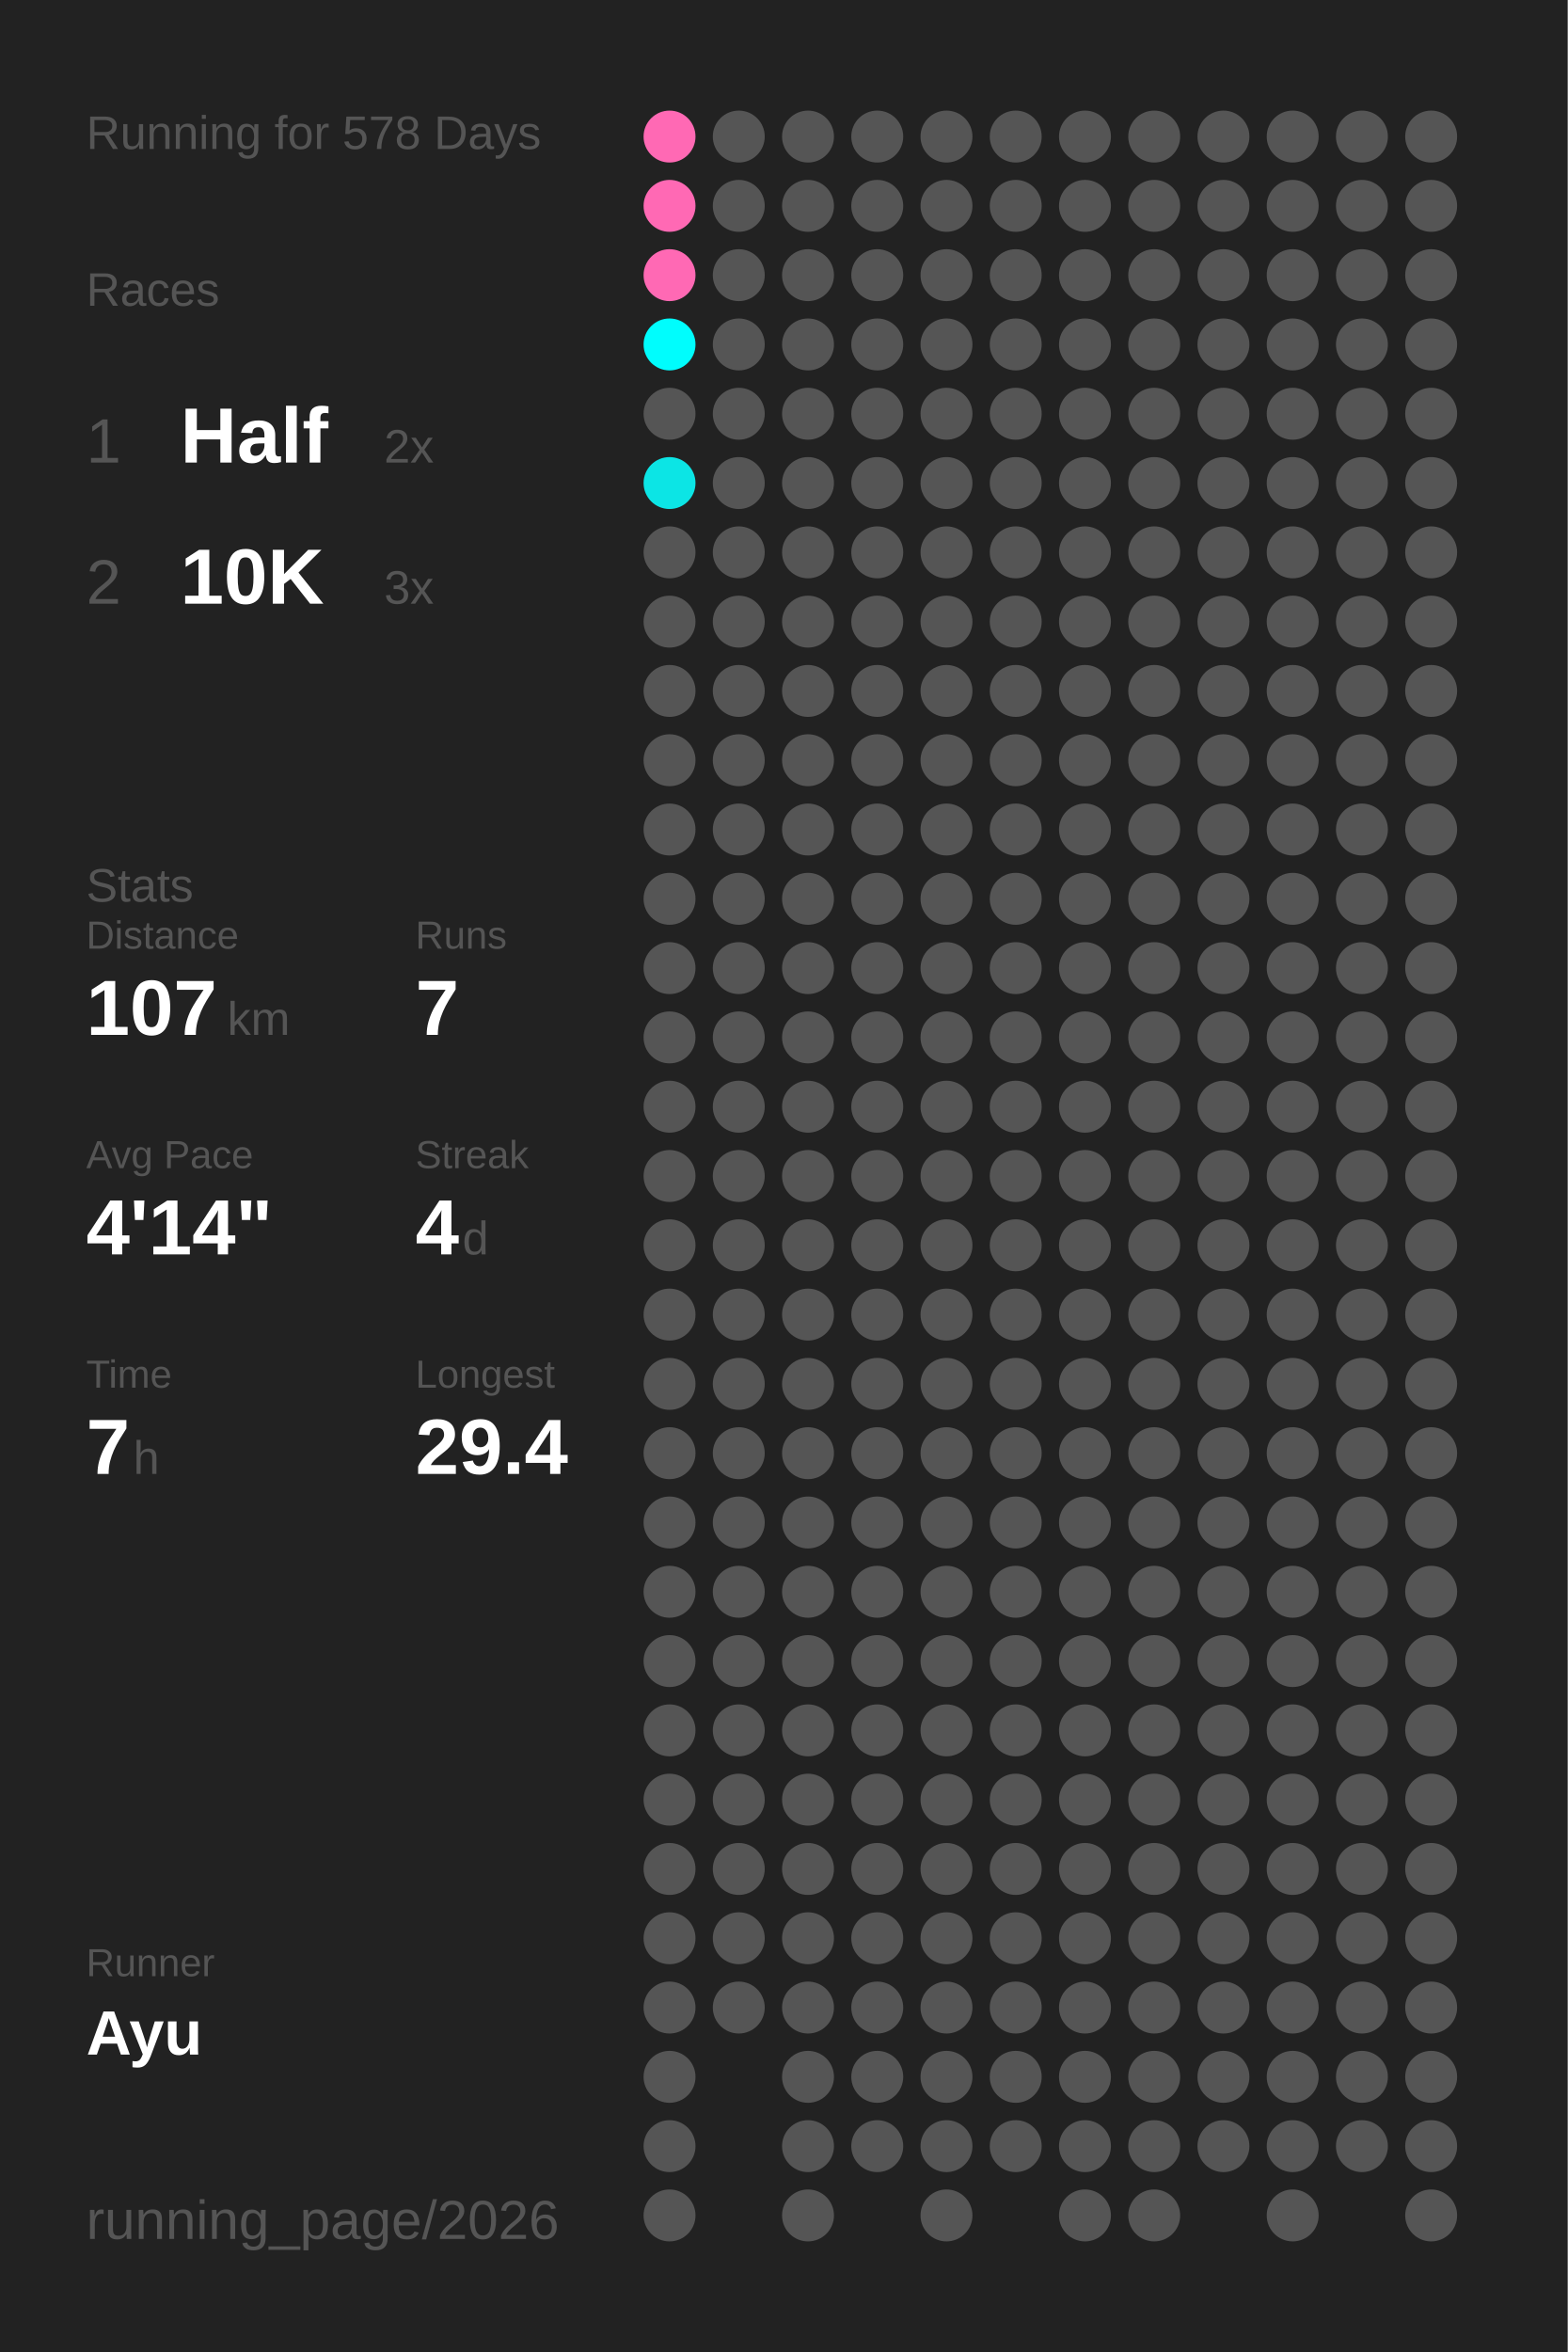
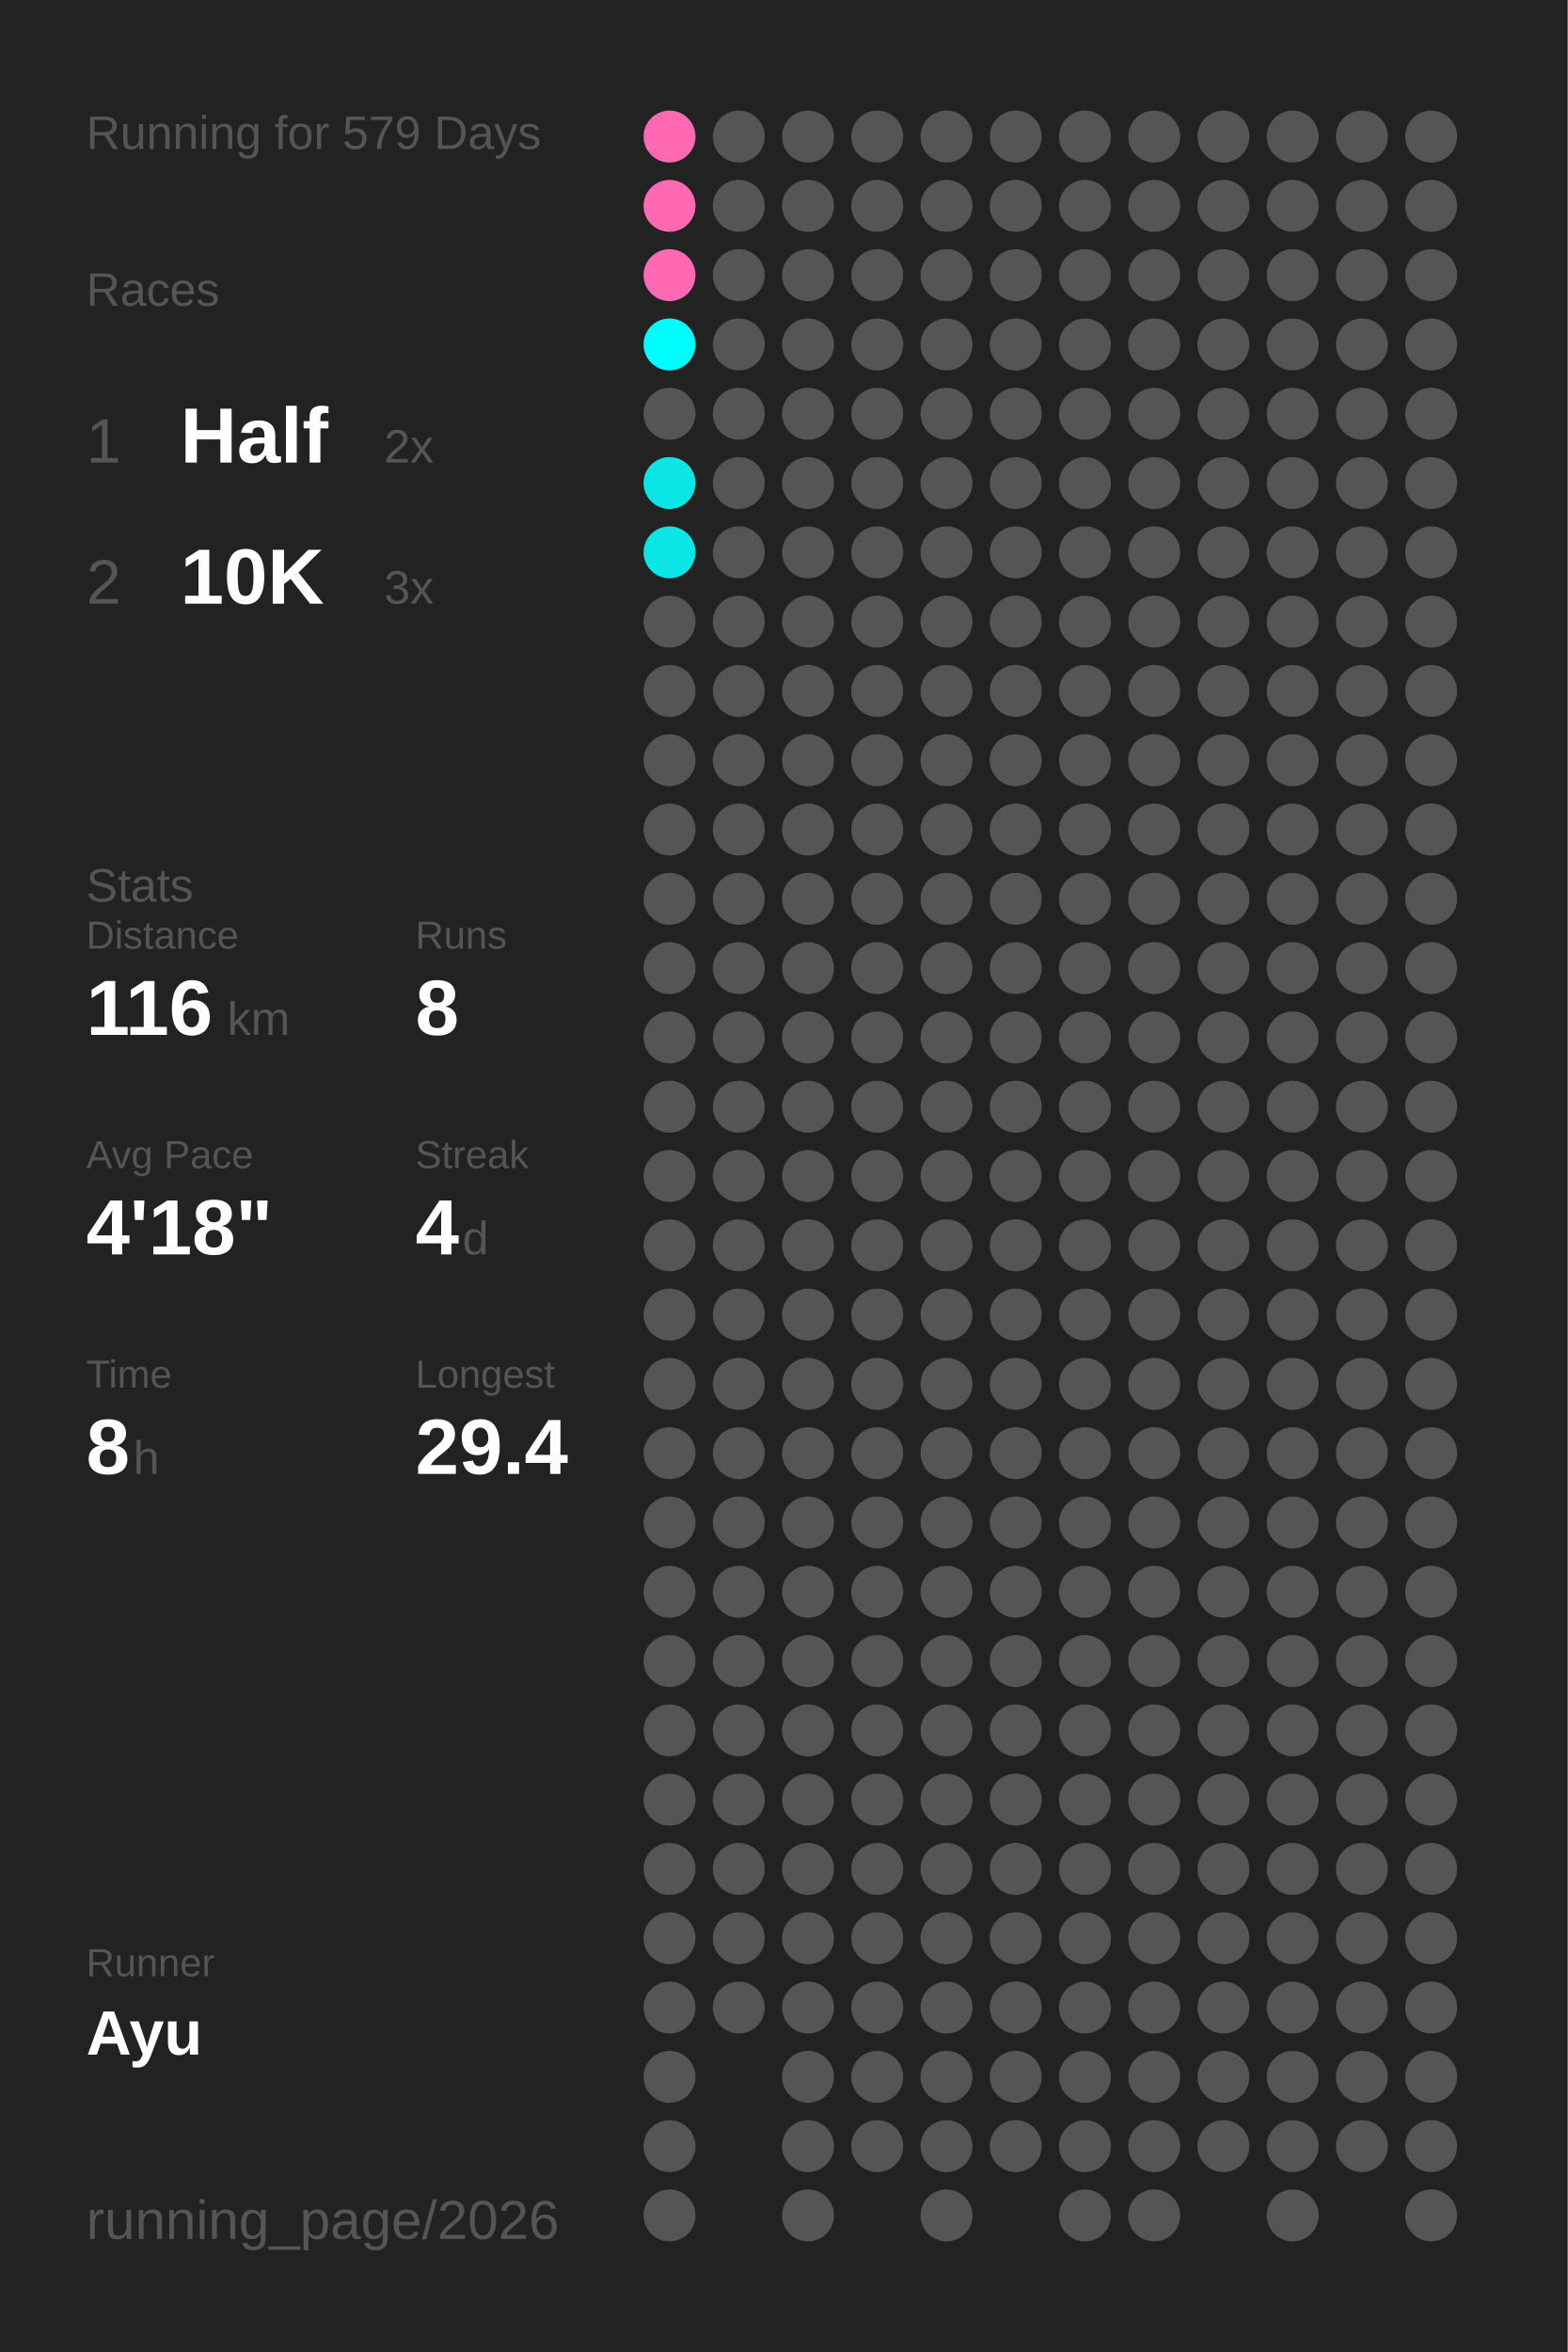
<svg xmlns="http://www.w3.org/2000/svg" baseProfile="full" height="300mm" version="1.1" viewBox="0,0,200,300" width="200mm">
  <defs />
  <rect fill="#222222" height="300" width="200" x="0" y="0" />
-   <text fill="#555555" style="font-size:6px; font-family:Arial;" x="11" y="19">Running for 578 Days</text>
+   <text fill="#555555" style="font-size:6px; font-family:Arial;" x="11" y="19">Running for 579 Days</text>
  <text fill="#555555" style="font-size:6px; font-family:Arial;" x="11" y="39">Races</text>
  <text fill="#555555" style="font-size:8px; font-family:Arial;" x="11" y="59">1</text>
  <text fill="#FFFFFF" style="font-size:10px; font-family:Arial; font-weight:bold;" x="23" y="59">Half</text>
  <text fill="#555555" style="font-size:6px; font-family:Arial;" x="49" y="59">2x</text>
  <text fill="#555555" style="font-size:8px; font-family:Arial;" x="11" y="77">2</text>
  <text fill="#FFFFFF" style="font-size:10px; font-family:Arial; font-weight:bold;" x="23" y="77">10K</text>
  <text fill="#555555" style="font-size:6px; font-family:Arial;" x="49" y="77">3x</text>
  <text fill="#555555" style="font-size:6px; font-family:Arial;" x="11" y="115">Stats</text>
  <text fill="#555555" style="font-size:5px; font-family:Arial;" x="11" y="121">Distance</text>
-   <text fill="#FFFFFF" style="font-size:10px; font-family:Arial; font-weight:bold;" x="11" y="132">107</text>
+   <text fill="#FFFFFF" style="font-size:10px; font-family:Arial; font-weight:bold;" x="11" y="132">116</text>
  <text fill="#555555" style="font-size:6px; font-family:Arial;" x="29" y="132">km</text>
  <text fill="#555555" style="font-size:5px; font-family:Arial;" x="53" y="121">Runs</text>
-   <text fill="#FFFFFF" style="font-size:10px; font-family:Arial; font-weight:bold;" x="53" y="132">7</text>
+   <text fill="#FFFFFF" style="font-size:10px; font-family:Arial; font-weight:bold;" x="53" y="132">8</text>
  <text fill="#555555" style="font-size:5px; font-family:Arial;" x="11" y="149">Avg Pace</text>
-   <text fill="#FFFFFF" style="font-size:10px; font-family:Arial; font-weight:bold;" x="11" y="160">4'14"</text>
+   <text fill="#FFFFFF" style="font-size:10px; font-family:Arial; font-weight:bold;" x="11" y="160">4'18"</text>
  <text fill="#555555" style="font-size:5px; font-family:Arial;" x="53" y="149">Streak</text>
  <text fill="#FFFFFF" style="font-size:10px; font-family:Arial; font-weight:bold;" x="53" y="160">4</text>
  <text fill="#555555" style="font-size:6px; font-family:Arial;" x="59" y="160">d</text>
  <text fill="#555555" style="font-size:5px; font-family:Arial;" x="11" y="177">Time</text>
-   <text fill="#FFFFFF" style="font-size:10px; font-family:Arial; font-weight:bold;" x="11" y="188">7</text>
+   <text fill="#FFFFFF" style="font-size:10px; font-family:Arial; font-weight:bold;" x="11" y="188">8</text>
  <text fill="#555555" style="font-size:6px; font-family:Arial;" x="17" y="188">h</text>
  <text fill="#555555" style="font-size:5px; font-family:Arial;" x="53" y="177">Longest</text>
  <text fill="#FFFFFF" style="font-size:10px; font-family:Arial; font-weight:bold;" x="53" y="188">29.4</text>
  <text fill="#555555" style="font-size:5px; font-family:Arial;" x="11" y="252.065">Runner</text>
  <text fill="#FFFFFF" style="font-size:8px; font-family:Arial; font-weight:bold;" x="11" y="262.065">Ayu</text>
  <text fill="#555555" style="font-size:7px; font-family:Arial;" x="11" y="285.581">running_page/2026</text>
  <circle cx="85.417" cy="17.419" fill="#ff69b4" r="3.312" />
  <circle cx="85.417" cy="26.258" fill="#ff69b4" r="3.312" />
  <circle cx="85.417" cy="35.097" fill="#ff69b4" r="3.312" />
  <circle cx="85.417" cy="43.935" fill="#00fdfd" r="3.312" />
  <circle cx="85.417" cy="52.774" fill="#555555" r="3.312" />
  <circle cx="85.417" cy="61.613" fill="#0ce5e5" r="3.312" />
-   <circle cx="85.417" cy="70.452" fill="#555555" r="3.312" />
+   <circle cx="85.417" cy="70.452" fill="#0ce5e5" r="3.312" />
  <circle cx="85.417" cy="79.29" fill="#555555" r="3.312" />
  <circle cx="85.417" cy="88.129" fill="#555555" r="3.312" />
  <circle cx="85.417" cy="96.968" fill="#555555" r="3.312" />
  <circle cx="85.417" cy="105.806" fill="#555555" r="3.312" />
  <circle cx="85.417" cy="114.645" fill="#555555" r="3.312" />
  <circle cx="85.417" cy="123.484" fill="#555555" r="3.312" />
  <circle cx="85.417" cy="132.323" fill="#555555" r="3.312" />
  <circle cx="85.417" cy="141.161" fill="#555555" r="3.312" />
  <circle cx="85.417" cy="150" fill="#555555" r="3.312" />
  <circle cx="85.417" cy="158.839" fill="#555555" r="3.312" />
  <circle cx="85.417" cy="167.677" fill="#555555" r="3.312" />
  <circle cx="85.417" cy="176.516" fill="#555555" r="3.312" />
  <circle cx="85.417" cy="185.355" fill="#555555" r="3.312" />
  <circle cx="85.417" cy="194.194" fill="#555555" r="3.312" />
  <circle cx="85.417" cy="203.032" fill="#555555" r="3.312" />
  <circle cx="85.417" cy="211.871" fill="#555555" r="3.312" />
  <circle cx="85.417" cy="220.71" fill="#555555" r="3.312" />
  <circle cx="85.417" cy="229.548" fill="#555555" r="3.312" />
  <circle cx="85.417" cy="238.387" fill="#555555" r="3.312" />
  <circle cx="85.417" cy="247.226" fill="#555555" r="3.312" />
  <circle cx="85.417" cy="256.065" fill="#555555" r="3.312" />
  <circle cx="85.417" cy="264.903" fill="#555555" r="3.312" />
  <circle cx="85.417" cy="273.742" fill="#555555" r="3.312" />
  <circle cx="85.417" cy="282.581" fill="#555555" r="3.312" />
  <circle cx="94.25" cy="17.419" fill="#555555" r="3.312" />
  <circle cx="94.25" cy="26.258" fill="#555555" r="3.312" />
  <circle cx="94.25" cy="35.097" fill="#555555" r="3.312" />
  <circle cx="94.25" cy="43.935" fill="#555555" r="3.312" />
  <circle cx="94.25" cy="52.774" fill="#555555" r="3.312" />
  <circle cx="94.25" cy="61.613" fill="#555555" r="3.312" />
  <circle cx="94.25" cy="70.452" fill="#555555" r="3.312" />
  <circle cx="94.25" cy="79.29" fill="#555555" r="3.312" />
  <circle cx="94.25" cy="88.129" fill="#555555" r="3.312" />
  <circle cx="94.25" cy="96.968" fill="#555555" r="3.312" />
  <circle cx="94.25" cy="105.806" fill="#555555" r="3.312" />
  <circle cx="94.25" cy="114.645" fill="#555555" r="3.312" />
  <circle cx="94.25" cy="123.484" fill="#555555" r="3.312" />
  <circle cx="94.25" cy="132.323" fill="#555555" r="3.312" />
  <circle cx="94.25" cy="141.161" fill="#555555" r="3.312" />
  <circle cx="94.25" cy="150" fill="#555555" r="3.312" />
  <circle cx="94.25" cy="158.839" fill="#555555" r="3.312" />
  <circle cx="94.25" cy="167.677" fill="#555555" r="3.312" />
  <circle cx="94.25" cy="176.516" fill="#555555" r="3.312" />
  <circle cx="94.25" cy="185.355" fill="#555555" r="3.312" />
  <circle cx="94.25" cy="194.194" fill="#555555" r="3.312" />
  <circle cx="94.25" cy="203.032" fill="#555555" r="3.312" />
  <circle cx="94.25" cy="211.871" fill="#555555" r="3.312" />
  <circle cx="94.25" cy="220.71" fill="#555555" r="3.312" />
  <circle cx="94.25" cy="229.548" fill="#555555" r="3.312" />
  <circle cx="94.25" cy="238.387" fill="#555555" r="3.312" />
  <circle cx="94.25" cy="247.226" fill="#555555" r="3.312" />
  <circle cx="94.25" cy="256.065" fill="#555555" r="3.312" />
  <circle cx="103.083" cy="17.419" fill="#555555" r="3.312" />
  <circle cx="103.083" cy="26.258" fill="#555555" r="3.312" />
  <circle cx="103.083" cy="35.097" fill="#555555" r="3.312" />
  <circle cx="103.083" cy="43.935" fill="#555555" r="3.312" />
  <circle cx="103.083" cy="52.774" fill="#555555" r="3.312" />
  <circle cx="103.083" cy="61.613" fill="#555555" r="3.312" />
  <circle cx="103.083" cy="70.452" fill="#555555" r="3.312" />
  <circle cx="103.083" cy="79.29" fill="#555555" r="3.312" />
  <circle cx="103.083" cy="88.129" fill="#555555" r="3.312" />
  <circle cx="103.083" cy="96.968" fill="#555555" r="3.312" />
  <circle cx="103.083" cy="105.806" fill="#555555" r="3.312" />
  <circle cx="103.083" cy="114.645" fill="#555555" r="3.312" />
  <circle cx="103.083" cy="123.484" fill="#555555" r="3.312" />
  <circle cx="103.083" cy="132.323" fill="#555555" r="3.312" />
  <circle cx="103.083" cy="141.161" fill="#555555" r="3.312" />
  <circle cx="103.083" cy="150" fill="#555555" r="3.312" />
  <circle cx="103.083" cy="158.839" fill="#555555" r="3.312" />
  <circle cx="103.083" cy="167.677" fill="#555555" r="3.312" />
  <circle cx="103.083" cy="176.516" fill="#555555" r="3.312" />
  <circle cx="103.083" cy="185.355" fill="#555555" r="3.312" />
  <circle cx="103.083" cy="194.194" fill="#555555" r="3.312" />
  <circle cx="103.083" cy="203.032" fill="#555555" r="3.312" />
  <circle cx="103.083" cy="211.871" fill="#555555" r="3.312" />
  <circle cx="103.083" cy="220.71" fill="#555555" r="3.312" />
  <circle cx="103.083" cy="229.548" fill="#555555" r="3.312" />
  <circle cx="103.083" cy="238.387" fill="#555555" r="3.312" />
  <circle cx="103.083" cy="247.226" fill="#555555" r="3.312" />
  <circle cx="103.083" cy="256.065" fill="#555555" r="3.312" />
  <circle cx="103.083" cy="264.903" fill="#555555" r="3.312" />
  <circle cx="103.083" cy="273.742" fill="#555555" r="3.312" />
  <circle cx="103.083" cy="282.581" fill="#555555" r="3.312" />
  <circle cx="111.917" cy="17.419" fill="#555555" r="3.312" />
  <circle cx="111.917" cy="26.258" fill="#555555" r="3.312" />
  <circle cx="111.917" cy="35.097" fill="#555555" r="3.312" />
  <circle cx="111.917" cy="43.935" fill="#555555" r="3.312" />
  <circle cx="111.917" cy="52.774" fill="#555555" r="3.312" />
  <circle cx="111.917" cy="61.613" fill="#555555" r="3.312" />
  <circle cx="111.917" cy="70.452" fill="#555555" r="3.312" />
  <circle cx="111.917" cy="79.29" fill="#555555" r="3.312" />
  <circle cx="111.917" cy="88.129" fill="#555555" r="3.312" />
  <circle cx="111.917" cy="96.968" fill="#555555" r="3.312" />
  <circle cx="111.917" cy="105.806" fill="#555555" r="3.312" />
  <circle cx="111.917" cy="114.645" fill="#555555" r="3.312" />
  <circle cx="111.917" cy="123.484" fill="#555555" r="3.312" />
  <circle cx="111.917" cy="132.323" fill="#555555" r="3.312" />
  <circle cx="111.917" cy="141.161" fill="#555555" r="3.312" />
  <circle cx="111.917" cy="150" fill="#555555" r="3.312" />
  <circle cx="111.917" cy="158.839" fill="#555555" r="3.312" />
  <circle cx="111.917" cy="167.677" fill="#555555" r="3.312" />
  <circle cx="111.917" cy="176.516" fill="#555555" r="3.312" />
  <circle cx="111.917" cy="185.355" fill="#555555" r="3.312" />
  <circle cx="111.917" cy="194.194" fill="#555555" r="3.312" />
  <circle cx="111.917" cy="203.032" fill="#555555" r="3.312" />
  <circle cx="111.917" cy="211.871" fill="#555555" r="3.312" />
  <circle cx="111.917" cy="220.71" fill="#555555" r="3.312" />
  <circle cx="111.917" cy="229.548" fill="#555555" r="3.312" />
  <circle cx="111.917" cy="238.387" fill="#555555" r="3.312" />
  <circle cx="111.917" cy="247.226" fill="#555555" r="3.312" />
  <circle cx="111.917" cy="256.065" fill="#555555" r="3.312" />
  <circle cx="111.917" cy="264.903" fill="#555555" r="3.312" />
  <circle cx="111.917" cy="273.742" fill="#555555" r="3.312" />
  <circle cx="120.75" cy="17.419" fill="#555555" r="3.312" />
  <circle cx="120.75" cy="26.258" fill="#555555" r="3.312" />
  <circle cx="120.75" cy="35.097" fill="#555555" r="3.312" />
  <circle cx="120.75" cy="43.935" fill="#555555" r="3.312" />
  <circle cx="120.75" cy="52.774" fill="#555555" r="3.312" />
  <circle cx="120.75" cy="61.613" fill="#555555" r="3.312" />
  <circle cx="120.75" cy="70.452" fill="#555555" r="3.312" />
  <circle cx="120.75" cy="79.29" fill="#555555" r="3.312" />
  <circle cx="120.75" cy="88.129" fill="#555555" r="3.312" />
  <circle cx="120.75" cy="96.968" fill="#555555" r="3.312" />
  <circle cx="120.75" cy="105.806" fill="#555555" r="3.312" />
  <circle cx="120.75" cy="114.645" fill="#555555" r="3.312" />
  <circle cx="120.75" cy="123.484" fill="#555555" r="3.312" />
  <circle cx="120.75" cy="132.323" fill="#555555" r="3.312" />
  <circle cx="120.75" cy="141.161" fill="#555555" r="3.312" />
  <circle cx="120.75" cy="150" fill="#555555" r="3.312" />
  <circle cx="120.75" cy="158.839" fill="#555555" r="3.312" />
  <circle cx="120.75" cy="167.677" fill="#555555" r="3.312" />
  <circle cx="120.75" cy="176.516" fill="#555555" r="3.312" />
  <circle cx="120.75" cy="185.355" fill="#555555" r="3.312" />
  <circle cx="120.75" cy="194.194" fill="#555555" r="3.312" />
  <circle cx="120.75" cy="203.032" fill="#555555" r="3.312" />
  <circle cx="120.75" cy="211.871" fill="#555555" r="3.312" />
  <circle cx="120.75" cy="220.71" fill="#555555" r="3.312" />
  <circle cx="120.75" cy="229.548" fill="#555555" r="3.312" />
  <circle cx="120.75" cy="238.387" fill="#555555" r="3.312" />
  <circle cx="120.75" cy="247.226" fill="#555555" r="3.312" />
  <circle cx="120.75" cy="256.065" fill="#555555" r="3.312" />
  <circle cx="120.75" cy="264.903" fill="#555555" r="3.312" />
  <circle cx="120.75" cy="273.742" fill="#555555" r="3.312" />
  <circle cx="120.75" cy="282.581" fill="#555555" r="3.312" />
  <circle cx="129.583" cy="17.419" fill="#555555" r="3.312" />
  <circle cx="129.583" cy="26.258" fill="#555555" r="3.312" />
  <circle cx="129.583" cy="35.097" fill="#555555" r="3.312" />
  <circle cx="129.583" cy="43.935" fill="#555555" r="3.312" />
  <circle cx="129.583" cy="52.774" fill="#555555" r="3.312" />
  <circle cx="129.583" cy="61.613" fill="#555555" r="3.312" />
  <circle cx="129.583" cy="70.452" fill="#555555" r="3.312" />
  <circle cx="129.583" cy="79.29" fill="#555555" r="3.312" />
  <circle cx="129.583" cy="88.129" fill="#555555" r="3.312" />
  <circle cx="129.583" cy="96.968" fill="#555555" r="3.312" />
  <circle cx="129.583" cy="105.806" fill="#555555" r="3.312" />
  <circle cx="129.583" cy="114.645" fill="#555555" r="3.312" />
  <circle cx="129.583" cy="123.484" fill="#555555" r="3.312" />
  <circle cx="129.583" cy="132.323" fill="#555555" r="3.312" />
  <circle cx="129.583" cy="141.161" fill="#555555" r="3.312" />
  <circle cx="129.583" cy="150" fill="#555555" r="3.312" />
  <circle cx="129.583" cy="158.839" fill="#555555" r="3.312" />
  <circle cx="129.583" cy="167.677" fill="#555555" r="3.312" />
  <circle cx="129.583" cy="176.516" fill="#555555" r="3.312" />
  <circle cx="129.583" cy="185.355" fill="#555555" r="3.312" />
  <circle cx="129.583" cy="194.194" fill="#555555" r="3.312" />
  <circle cx="129.583" cy="203.032" fill="#555555" r="3.312" />
  <circle cx="129.583" cy="211.871" fill="#555555" r="3.312" />
  <circle cx="129.583" cy="220.71" fill="#555555" r="3.312" />
  <circle cx="129.583" cy="229.548" fill="#555555" r="3.312" />
  <circle cx="129.583" cy="238.387" fill="#555555" r="3.312" />
  <circle cx="129.583" cy="247.226" fill="#555555" r="3.312" />
  <circle cx="129.583" cy="256.065" fill="#555555" r="3.312" />
  <circle cx="129.583" cy="264.903" fill="#555555" r="3.312" />
  <circle cx="129.583" cy="273.742" fill="#555555" r="3.312" />
  <circle cx="138.417" cy="17.419" fill="#555555" r="3.312" />
  <circle cx="138.417" cy="26.258" fill="#555555" r="3.312" />
  <circle cx="138.417" cy="35.097" fill="#555555" r="3.312" />
  <circle cx="138.417" cy="43.935" fill="#555555" r="3.312" />
  <circle cx="138.417" cy="52.774" fill="#555555" r="3.312" />
  <circle cx="138.417" cy="61.613" fill="#555555" r="3.312" />
  <circle cx="138.417" cy="70.452" fill="#555555" r="3.312" />
  <circle cx="138.417" cy="79.29" fill="#555555" r="3.312" />
  <circle cx="138.417" cy="88.129" fill="#555555" r="3.312" />
  <circle cx="138.417" cy="96.968" fill="#555555" r="3.312" />
  <circle cx="138.417" cy="105.806" fill="#555555" r="3.312" />
  <circle cx="138.417" cy="114.645" fill="#555555" r="3.312" />
  <circle cx="138.417" cy="123.484" fill="#555555" r="3.312" />
  <circle cx="138.417" cy="132.323" fill="#555555" r="3.312" />
  <circle cx="138.417" cy="141.161" fill="#555555" r="3.312" />
  <circle cx="138.417" cy="150" fill="#555555" r="3.312" />
  <circle cx="138.417" cy="158.839" fill="#555555" r="3.312" />
  <circle cx="138.417" cy="167.677" fill="#555555" r="3.312" />
  <circle cx="138.417" cy="176.516" fill="#555555" r="3.312" />
  <circle cx="138.417" cy="185.355" fill="#555555" r="3.312" />
  <circle cx="138.417" cy="194.194" fill="#555555" r="3.312" />
  <circle cx="138.417" cy="203.032" fill="#555555" r="3.312" />
  <circle cx="138.417" cy="211.871" fill="#555555" r="3.312" />
  <circle cx="138.417" cy="220.71" fill="#555555" r="3.312" />
  <circle cx="138.417" cy="229.548" fill="#555555" r="3.312" />
  <circle cx="138.417" cy="238.387" fill="#555555" r="3.312" />
  <circle cx="138.417" cy="247.226" fill="#555555" r="3.312" />
  <circle cx="138.417" cy="256.065" fill="#555555" r="3.312" />
  <circle cx="138.417" cy="264.903" fill="#555555" r="3.312" />
  <circle cx="138.417" cy="273.742" fill="#555555" r="3.312" />
  <circle cx="138.417" cy="282.581" fill="#555555" r="3.312" />
  <circle cx="147.25" cy="17.419" fill="#555555" r="3.312" />
  <circle cx="147.25" cy="26.258" fill="#555555" r="3.312" />
  <circle cx="147.25" cy="35.097" fill="#555555" r="3.312" />
  <circle cx="147.25" cy="43.935" fill="#555555" r="3.312" />
  <circle cx="147.25" cy="52.774" fill="#555555" r="3.312" />
  <circle cx="147.25" cy="61.613" fill="#555555" r="3.312" />
  <circle cx="147.25" cy="70.452" fill="#555555" r="3.312" />
  <circle cx="147.25" cy="79.29" fill="#555555" r="3.312" />
  <circle cx="147.25" cy="88.129" fill="#555555" r="3.312" />
  <circle cx="147.25" cy="96.968" fill="#555555" r="3.312" />
  <circle cx="147.25" cy="105.806" fill="#555555" r="3.312" />
  <circle cx="147.25" cy="114.645" fill="#555555" r="3.312" />
  <circle cx="147.25" cy="123.484" fill="#555555" r="3.312" />
  <circle cx="147.25" cy="132.323" fill="#555555" r="3.312" />
  <circle cx="147.25" cy="141.161" fill="#555555" r="3.312" />
  <circle cx="147.25" cy="150" fill="#555555" r="3.312" />
  <circle cx="147.25" cy="158.839" fill="#555555" r="3.312" />
  <circle cx="147.25" cy="167.677" fill="#555555" r="3.312" />
  <circle cx="147.25" cy="176.516" fill="#555555" r="3.312" />
  <circle cx="147.25" cy="185.355" fill="#555555" r="3.312" />
  <circle cx="147.25" cy="194.194" fill="#555555" r="3.312" />
  <circle cx="147.25" cy="203.032" fill="#555555" r="3.312" />
  <circle cx="147.25" cy="211.871" fill="#555555" r="3.312" />
  <circle cx="147.25" cy="220.71" fill="#555555" r="3.312" />
  <circle cx="147.25" cy="229.548" fill="#555555" r="3.312" />
  <circle cx="147.25" cy="238.387" fill="#555555" r="3.312" />
  <circle cx="147.25" cy="247.226" fill="#555555" r="3.312" />
  <circle cx="147.25" cy="256.065" fill="#555555" r="3.312" />
  <circle cx="147.25" cy="264.903" fill="#555555" r="3.312" />
  <circle cx="147.25" cy="273.742" fill="#555555" r="3.312" />
  <circle cx="147.25" cy="282.581" fill="#555555" r="3.312" />
  <circle cx="156.083" cy="17.419" fill="#555555" r="3.312" />
  <circle cx="156.083" cy="26.258" fill="#555555" r="3.312" />
  <circle cx="156.083" cy="35.097" fill="#555555" r="3.312" />
  <circle cx="156.083" cy="43.935" fill="#555555" r="3.312" />
  <circle cx="156.083" cy="52.774" fill="#555555" r="3.312" />
  <circle cx="156.083" cy="61.613" fill="#555555" r="3.312" />
  <circle cx="156.083" cy="70.452" fill="#555555" r="3.312" />
  <circle cx="156.083" cy="79.29" fill="#555555" r="3.312" />
  <circle cx="156.083" cy="88.129" fill="#555555" r="3.312" />
  <circle cx="156.083" cy="96.968" fill="#555555" r="3.312" />
  <circle cx="156.083" cy="105.806" fill="#555555" r="3.312" />
  <circle cx="156.083" cy="114.645" fill="#555555" r="3.312" />
  <circle cx="156.083" cy="123.484" fill="#555555" r="3.312" />
  <circle cx="156.083" cy="132.323" fill="#555555" r="3.312" />
  <circle cx="156.083" cy="141.161" fill="#555555" r="3.312" />
  <circle cx="156.083" cy="150" fill="#555555" r="3.312" />
  <circle cx="156.083" cy="158.839" fill="#555555" r="3.312" />
  <circle cx="156.083" cy="167.677" fill="#555555" r="3.312" />
  <circle cx="156.083" cy="176.516" fill="#555555" r="3.312" />
  <circle cx="156.083" cy="185.355" fill="#555555" r="3.312" />
  <circle cx="156.083" cy="194.194" fill="#555555" r="3.312" />
  <circle cx="156.083" cy="203.032" fill="#555555" r="3.312" />
  <circle cx="156.083" cy="211.871" fill="#555555" r="3.312" />
  <circle cx="156.083" cy="220.71" fill="#555555" r="3.312" />
  <circle cx="156.083" cy="229.548" fill="#555555" r="3.312" />
  <circle cx="156.083" cy="238.387" fill="#555555" r="3.312" />
  <circle cx="156.083" cy="247.226" fill="#555555" r="3.312" />
  <circle cx="156.083" cy="256.065" fill="#555555" r="3.312" />
  <circle cx="156.083" cy="264.903" fill="#555555" r="3.312" />
  <circle cx="156.083" cy="273.742" fill="#555555" r="3.312" />
  <circle cx="164.917" cy="17.419" fill="#555555" r="3.312" />
  <circle cx="164.917" cy="26.258" fill="#555555" r="3.312" />
  <circle cx="164.917" cy="35.097" fill="#555555" r="3.312" />
  <circle cx="164.917" cy="43.935" fill="#555555" r="3.312" />
  <circle cx="164.917" cy="52.774" fill="#555555" r="3.312" />
  <circle cx="164.917" cy="61.613" fill="#555555" r="3.312" />
  <circle cx="164.917" cy="70.452" fill="#555555" r="3.312" />
  <circle cx="164.917" cy="79.29" fill="#555555" r="3.312" />
  <circle cx="164.917" cy="88.129" fill="#555555" r="3.312" />
  <circle cx="164.917" cy="96.968" fill="#555555" r="3.312" />
  <circle cx="164.917" cy="105.806" fill="#555555" r="3.312" />
  <circle cx="164.917" cy="114.645" fill="#555555" r="3.312" />
  <circle cx="164.917" cy="123.484" fill="#555555" r="3.312" />
  <circle cx="164.917" cy="132.323" fill="#555555" r="3.312" />
  <circle cx="164.917" cy="141.161" fill="#555555" r="3.312" />
  <circle cx="164.917" cy="150" fill="#555555" r="3.312" />
  <circle cx="164.917" cy="158.839" fill="#555555" r="3.312" />
  <circle cx="164.917" cy="167.677" fill="#555555" r="3.312" />
  <circle cx="164.917" cy="176.516" fill="#555555" r="3.312" />
  <circle cx="164.917" cy="185.355" fill="#555555" r="3.312" />
  <circle cx="164.917" cy="194.194" fill="#555555" r="3.312" />
  <circle cx="164.917" cy="203.032" fill="#555555" r="3.312" />
  <circle cx="164.917" cy="211.871" fill="#555555" r="3.312" />
  <circle cx="164.917" cy="220.71" fill="#555555" r="3.312" />
  <circle cx="164.917" cy="229.548" fill="#555555" r="3.312" />
  <circle cx="164.917" cy="238.387" fill="#555555" r="3.312" />
  <circle cx="164.917" cy="247.226" fill="#555555" r="3.312" />
  <circle cx="164.917" cy="256.065" fill="#555555" r="3.312" />
  <circle cx="164.917" cy="264.903" fill="#555555" r="3.312" />
  <circle cx="164.917" cy="273.742" fill="#555555" r="3.312" />
  <circle cx="164.917" cy="282.581" fill="#555555" r="3.312" />
  <circle cx="173.75" cy="17.419" fill="#555555" r="3.312" />
  <circle cx="173.75" cy="26.258" fill="#555555" r="3.312" />
  <circle cx="173.75" cy="35.097" fill="#555555" r="3.312" />
  <circle cx="173.75" cy="43.935" fill="#555555" r="3.312" />
  <circle cx="173.75" cy="52.774" fill="#555555" r="3.312" />
  <circle cx="173.75" cy="61.613" fill="#555555" r="3.312" />
  <circle cx="173.75" cy="70.452" fill="#555555" r="3.312" />
  <circle cx="173.75" cy="79.29" fill="#555555" r="3.312" />
  <circle cx="173.75" cy="88.129" fill="#555555" r="3.312" />
  <circle cx="173.75" cy="96.968" fill="#555555" r="3.312" />
  <circle cx="173.75" cy="105.806" fill="#555555" r="3.312" />
  <circle cx="173.75" cy="114.645" fill="#555555" r="3.312" />
  <circle cx="173.75" cy="123.484" fill="#555555" r="3.312" />
  <circle cx="173.75" cy="132.323" fill="#555555" r="3.312" />
  <circle cx="173.75" cy="141.161" fill="#555555" r="3.312" />
  <circle cx="173.75" cy="150" fill="#555555" r="3.312" />
  <circle cx="173.75" cy="158.839" fill="#555555" r="3.312" />
  <circle cx="173.75" cy="167.677" fill="#555555" r="3.312" />
  <circle cx="173.75" cy="176.516" fill="#555555" r="3.312" />
  <circle cx="173.75" cy="185.355" fill="#555555" r="3.312" />
  <circle cx="173.75" cy="194.194" fill="#555555" r="3.312" />
  <circle cx="173.75" cy="203.032" fill="#555555" r="3.312" />
  <circle cx="173.75" cy="211.871" fill="#555555" r="3.312" />
  <circle cx="173.75" cy="220.71" fill="#555555" r="3.312" />
  <circle cx="173.75" cy="229.548" fill="#555555" r="3.312" />
  <circle cx="173.75" cy="238.387" fill="#555555" r="3.312" />
  <circle cx="173.75" cy="247.226" fill="#555555" r="3.312" />
  <circle cx="173.75" cy="256.065" fill="#555555" r="3.312" />
  <circle cx="173.75" cy="264.903" fill="#555555" r="3.312" />
  <circle cx="173.75" cy="273.742" fill="#555555" r="3.312" />
  <circle cx="182.583" cy="17.419" fill="#555555" r="3.312" />
  <circle cx="182.583" cy="26.258" fill="#555555" r="3.312" />
  <circle cx="182.583" cy="35.097" fill="#555555" r="3.312" />
  <circle cx="182.583" cy="43.935" fill="#555555" r="3.312" />
  <circle cx="182.583" cy="52.774" fill="#555555" r="3.312" />
  <circle cx="182.583" cy="61.613" fill="#555555" r="3.312" />
  <circle cx="182.583" cy="70.452" fill="#555555" r="3.312" />
  <circle cx="182.583" cy="79.29" fill="#555555" r="3.312" />
  <circle cx="182.583" cy="88.129" fill="#555555" r="3.312" />
  <circle cx="182.583" cy="96.968" fill="#555555" r="3.312" />
  <circle cx="182.583" cy="105.806" fill="#555555" r="3.312" />
  <circle cx="182.583" cy="114.645" fill="#555555" r="3.312" />
  <circle cx="182.583" cy="123.484" fill="#555555" r="3.312" />
  <circle cx="182.583" cy="132.323" fill="#555555" r="3.312" />
  <circle cx="182.583" cy="141.161" fill="#555555" r="3.312" />
  <circle cx="182.583" cy="150" fill="#555555" r="3.312" />
  <circle cx="182.583" cy="158.839" fill="#555555" r="3.312" />
  <circle cx="182.583" cy="167.677" fill="#555555" r="3.312" />
  <circle cx="182.583" cy="176.516" fill="#555555" r="3.312" />
  <circle cx="182.583" cy="185.355" fill="#555555" r="3.312" />
  <circle cx="182.583" cy="194.194" fill="#555555" r="3.312" />
  <circle cx="182.583" cy="203.032" fill="#555555" r="3.312" />
  <circle cx="182.583" cy="211.871" fill="#555555" r="3.312" />
  <circle cx="182.583" cy="220.71" fill="#555555" r="3.312" />
  <circle cx="182.583" cy="229.548" fill="#555555" r="3.312" />
  <circle cx="182.583" cy="238.387" fill="#555555" r="3.312" />
  <circle cx="182.583" cy="247.226" fill="#555555" r="3.312" />
  <circle cx="182.583" cy="256.065" fill="#555555" r="3.312" />
  <circle cx="182.583" cy="264.903" fill="#555555" r="3.312" />
  <circle cx="182.583" cy="273.742" fill="#555555" r="3.312" />
  <circle cx="182.583" cy="282.581" fill="#555555" r="3.312" />
</svg>
